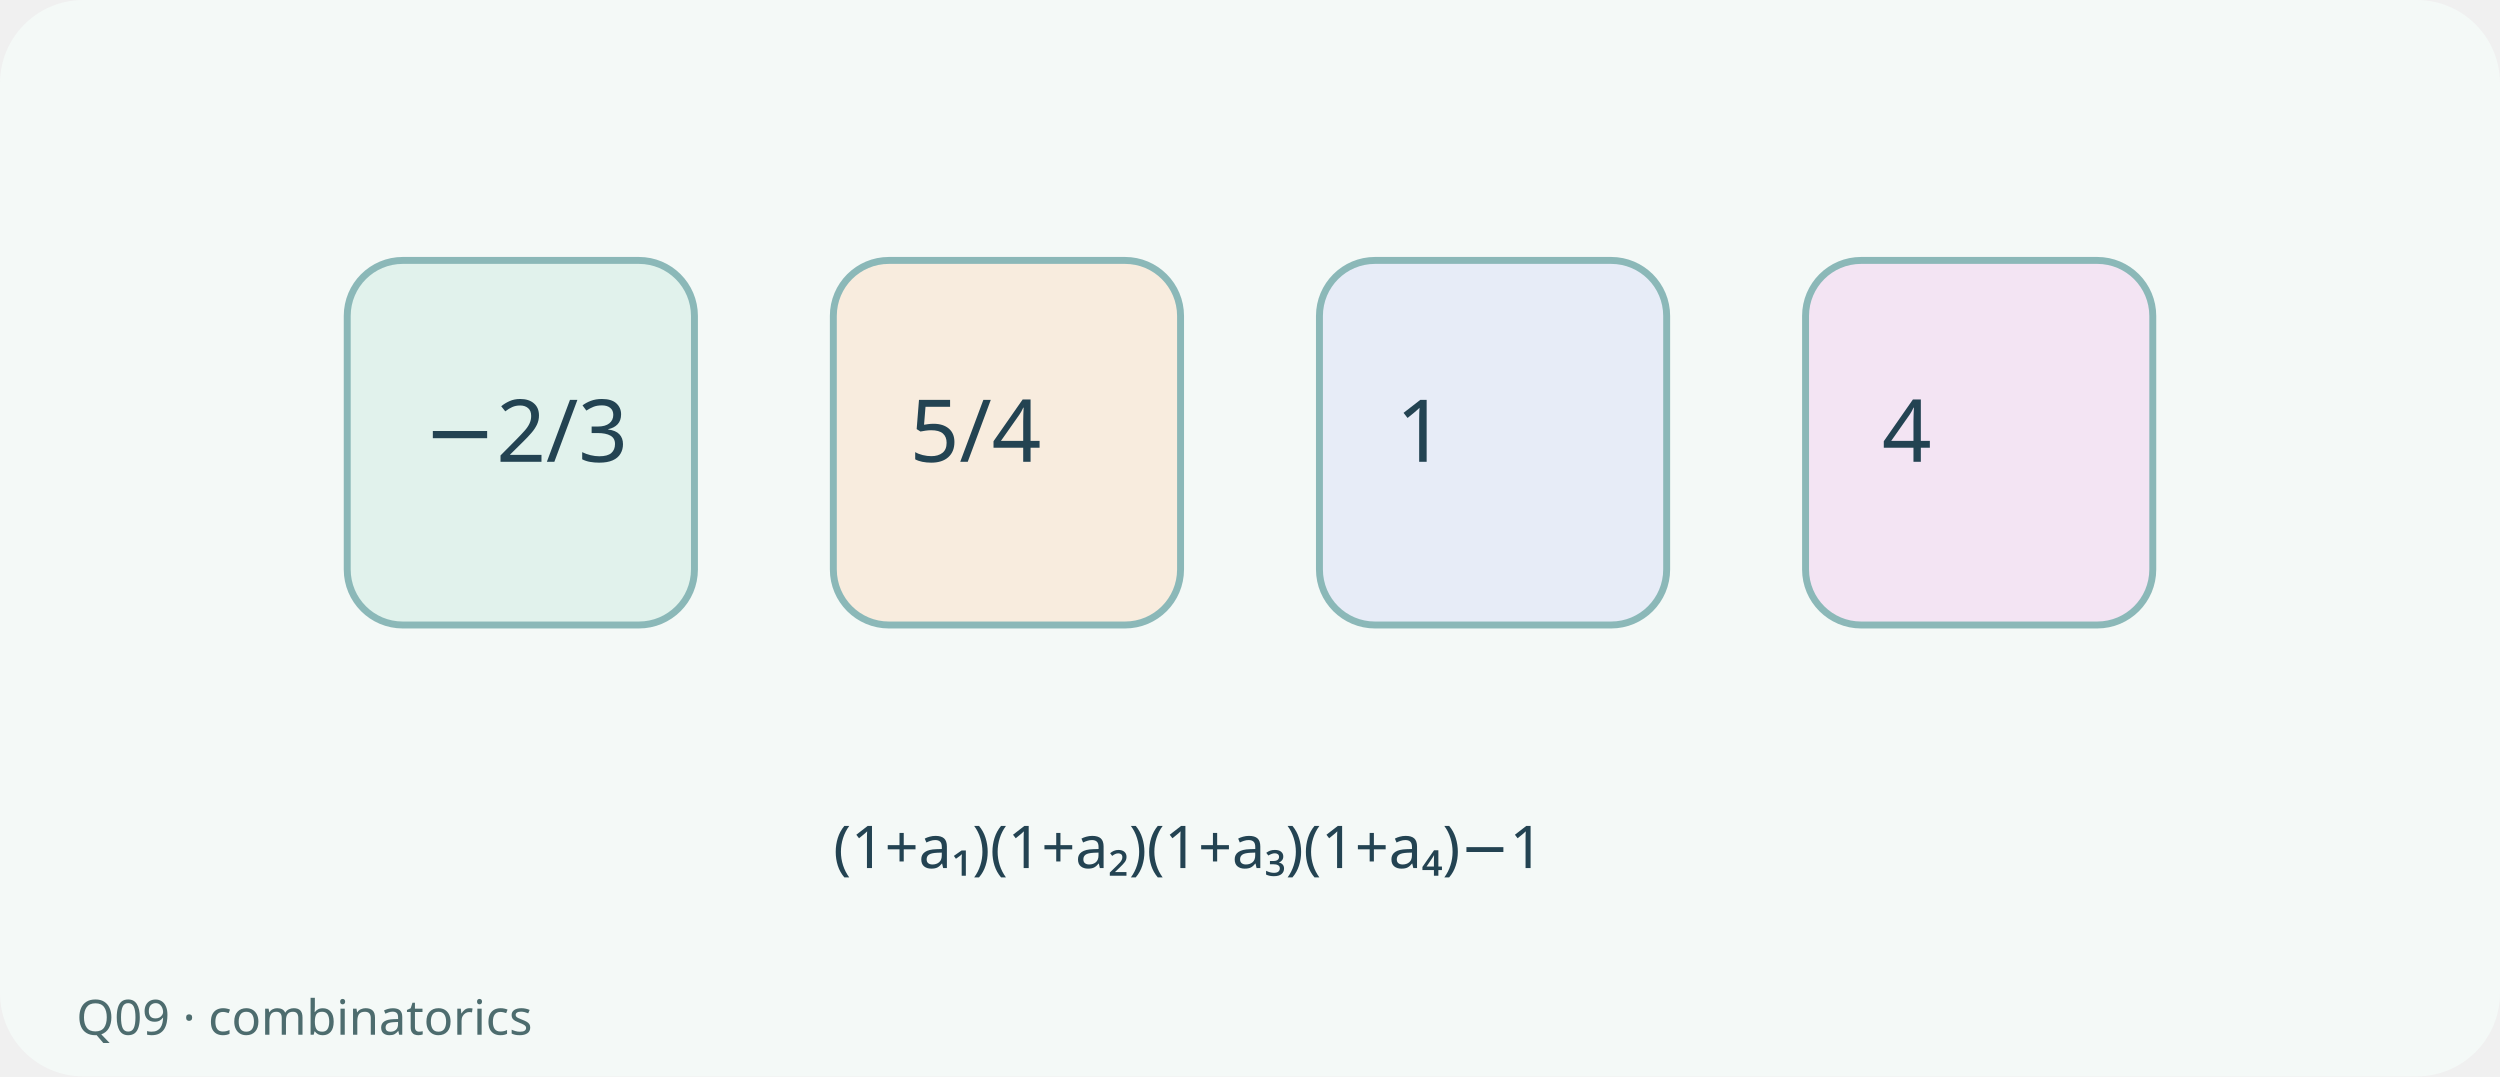
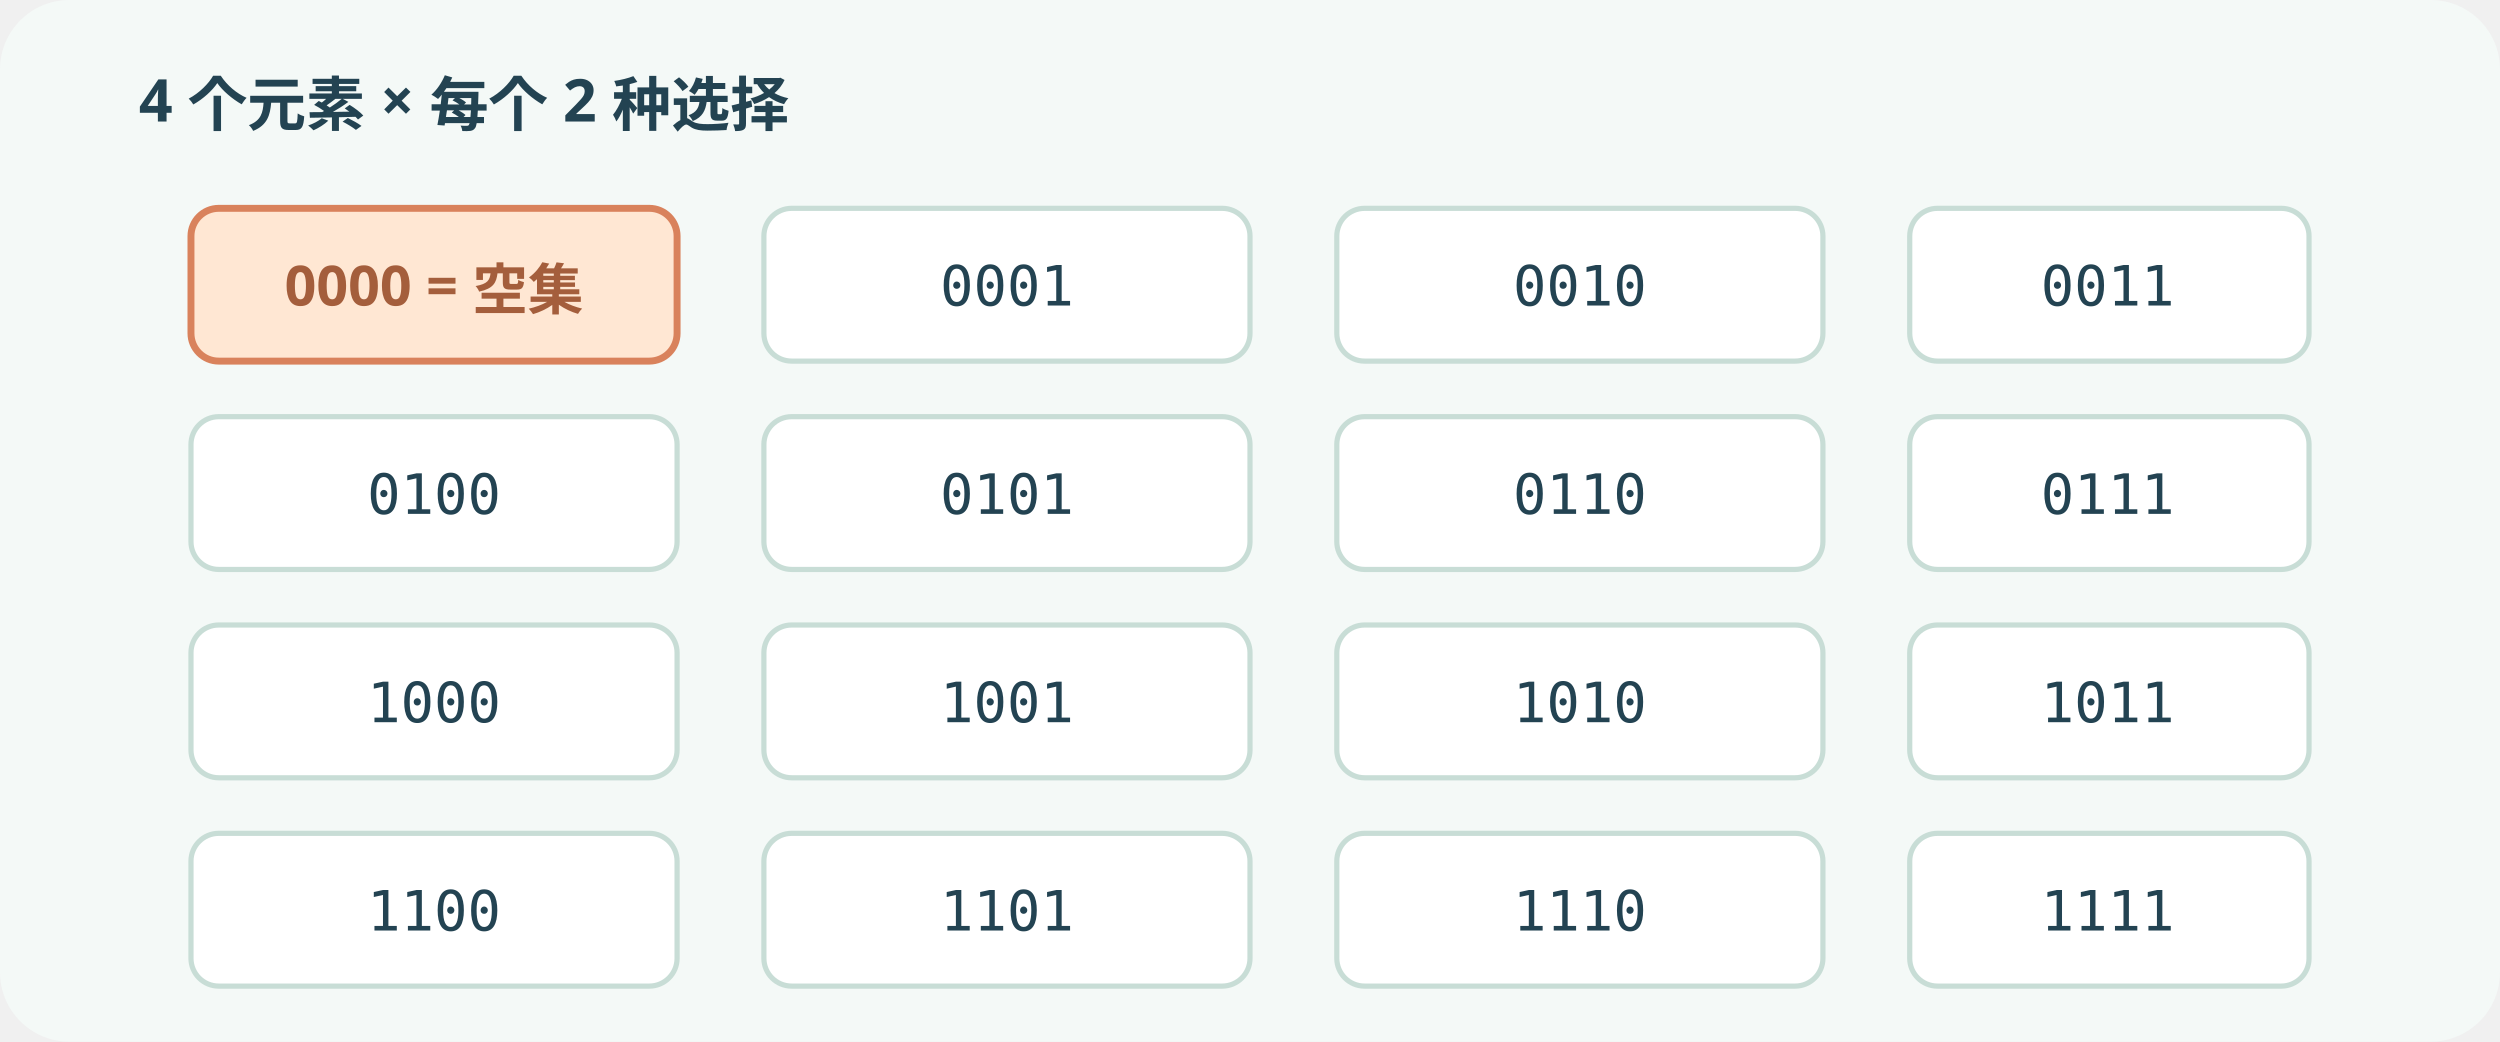
- <svg xmlns="http://www.w3.org/2000/svg" viewBox="0 0 720 310" role="img" aria-label="四次二选一展开产生 16 项，去掉空集就得到非空子集之和">
-   <rect x="0" y="0" width="720" height="310" rx="24" fill="#f4f9f7" />
-   <g stroke="#8bb8b8" stroke-width="2">
-     <rect x="100" y="75" width="100" height="105" rx="16" fill="#e1f2ec" />
-     <rect x="240" y="75" width="100" height="105" rx="16" fill="#f8ecde" />
-     <rect x="380" y="75" width="100" height="105" rx="16" fill="#e7ecf7" />
-     <rect x="520" y="75" width="100" height="105" rx="16" fill="#f3e4f3" />
+ <svg xmlns="http://www.w3.org/2000/svg" viewBox="0 0 720 300" role="img" aria-label="四个二选一元素对应十六个子集">
+   <rect width="720" height="300" rx="20" fill="#f4f9f7" />
+   <text x="40" y="35" fill="#234352" font-size="17" font-family="system-ui,sans-serif" font-weight="700">4 个元素 × 每个 2 种选择</text>
+   <g fill="#fff" stroke="#c8ddd6" stroke-width="1.5">
+     <rect x="55" y="60" width="140" height="44" rx="8" />
+     <rect x="220" y="60" width="140" height="44" rx="8" />
+     <rect x="385" y="60" width="140" height="44" rx="8" />
+     <rect x="550" y="60" width="115" height="44" rx="8" />
+     <rect x="55" y="120" width="140" height="44" rx="8" />
+     <rect x="220" y="120" width="140" height="44" rx="8" />
+     <rect x="385" y="120" width="140" height="44" rx="8" />
+     <rect x="550" y="120" width="115" height="44" rx="8" />
+     <rect x="55" y="180" width="140" height="44" rx="8" />
+     <rect x="220" y="180" width="140" height="44" rx="8" />
+     <rect x="385" y="180" width="140" height="44" rx="8" />
+     <rect x="550" y="180" width="115" height="44" rx="8" />
+     <rect x="55" y="240" width="140" height="44" rx="8" />
+     <rect x="220" y="240" width="140" height="44" rx="8" />
+     <rect x="385" y="240" width="140" height="44" rx="8" />
+     <rect x="550" y="240" width="115" height="44" rx="8" />
  </g>
-   <text x="122" y="133" fill="#234352" font-size="25" font-family="system-ui, sans-serif">−2/3</text>
-   <text x="262" y="133" fill="#234352" font-size="25" font-family="system-ui, sans-serif">5/4</text>
-   <text x="402" y="133" fill="#234352" font-size="25" font-family="system-ui, sans-serif">1</text>
-   <text x="542" y="133" fill="#234352" font-size="25" font-family="system-ui, sans-serif">4</text>
-   <text x="240" y="250" fill="#234352" font-size="17" font-family="system-ui, sans-serif">(1+a₁)(1+a₂)(1+a₃)(1+a₄)−1</text>
-   <text x="22" y="298" fill="#4d6c6e" font-size="14" font-family="system-ui,sans-serif">Q09 · combinatorics</text>
+   <g fill="#234352" font-family="ui-monospace,monospace" font-size="16" text-anchor="middle">
+     <text x="125" y="88">0000 ∅</text>
+     <text x="290" y="88">0001</text>
+     <text x="455" y="88">0010</text>
+     <text x="607" y="88">0011</text>
+     <text x="125" y="148">0100</text>
+     <text x="290" y="148">0101</text>
+     <text x="455" y="148">0110</text>
+     <text x="607" y="148">0111</text>
+     <text x="125" y="208">1000</text>
+     <text x="290" y="208">1001</text>
+     <text x="455" y="208">1010</text>
+     <text x="607" y="208">1011</text>
+     <text x="125" y="268">1100</text>
+     <text x="290" y="268">1101</text>
+     <text x="455" y="268">1110</text>
+     <text x="607" y="268">1111</text>
+   </g>
+   <rect x="55" y="60" width="140" height="44" rx="8" fill="#ffe7d3" stroke="#d9825c" stroke-width="2" />
+   <text x="125" y="88" fill="#a45e3c" text-anchor="middle" font-size="16" font-family="system-ui,sans-serif" font-weight="700">0000 = 空集</text>
</svg>
